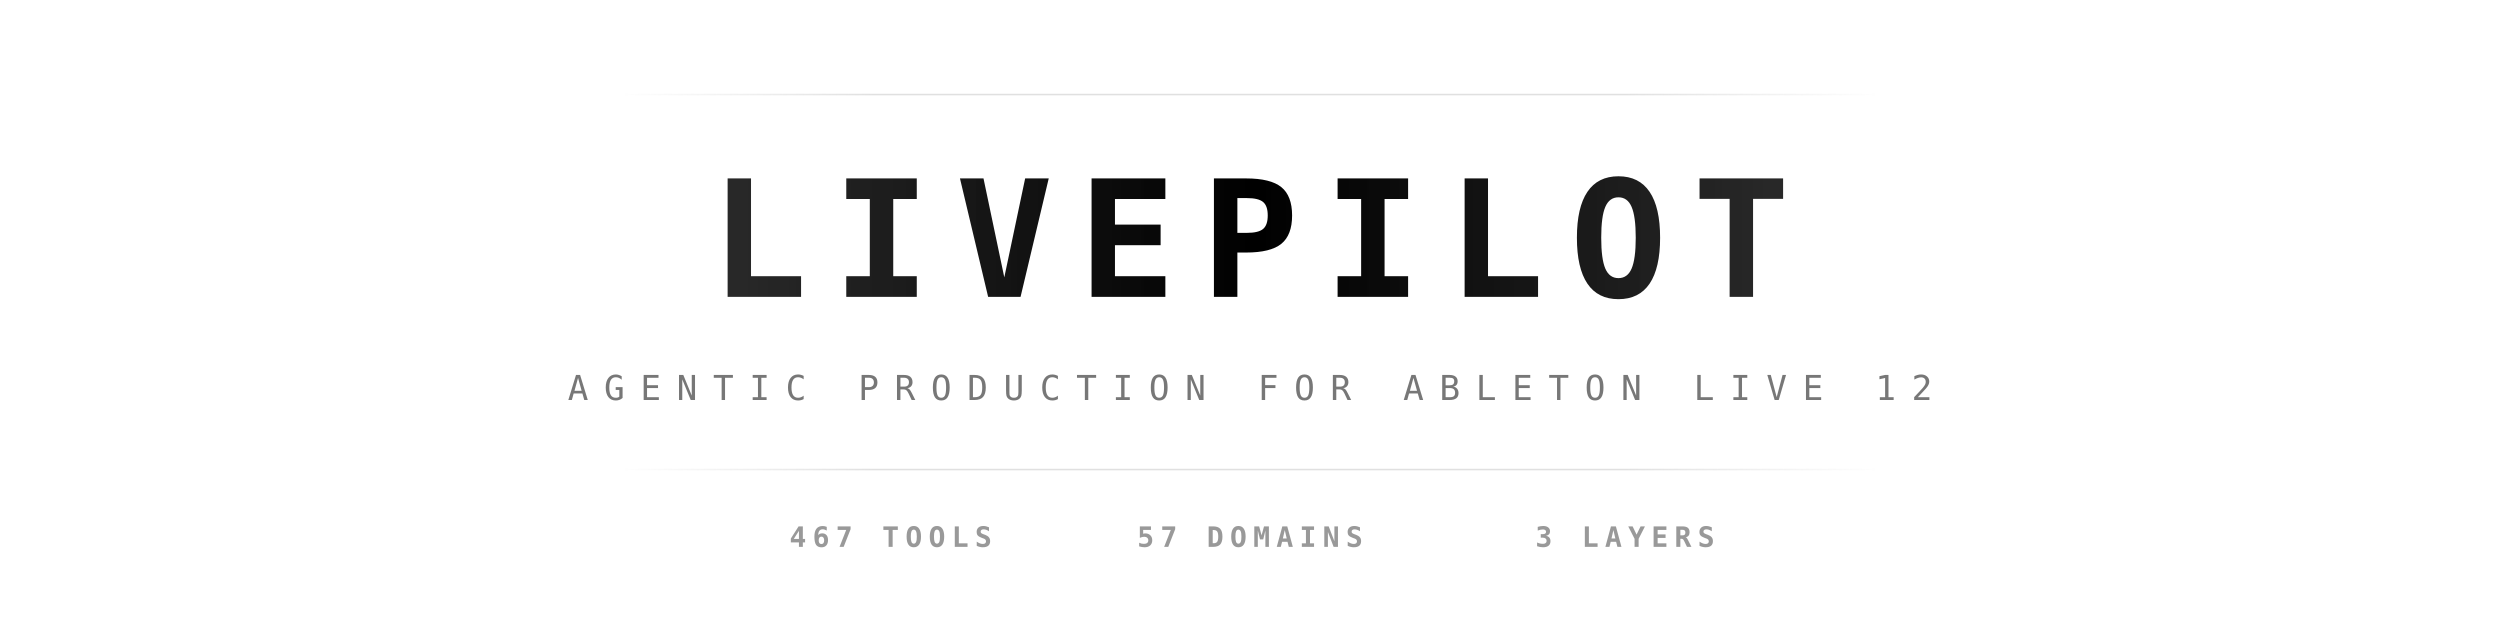
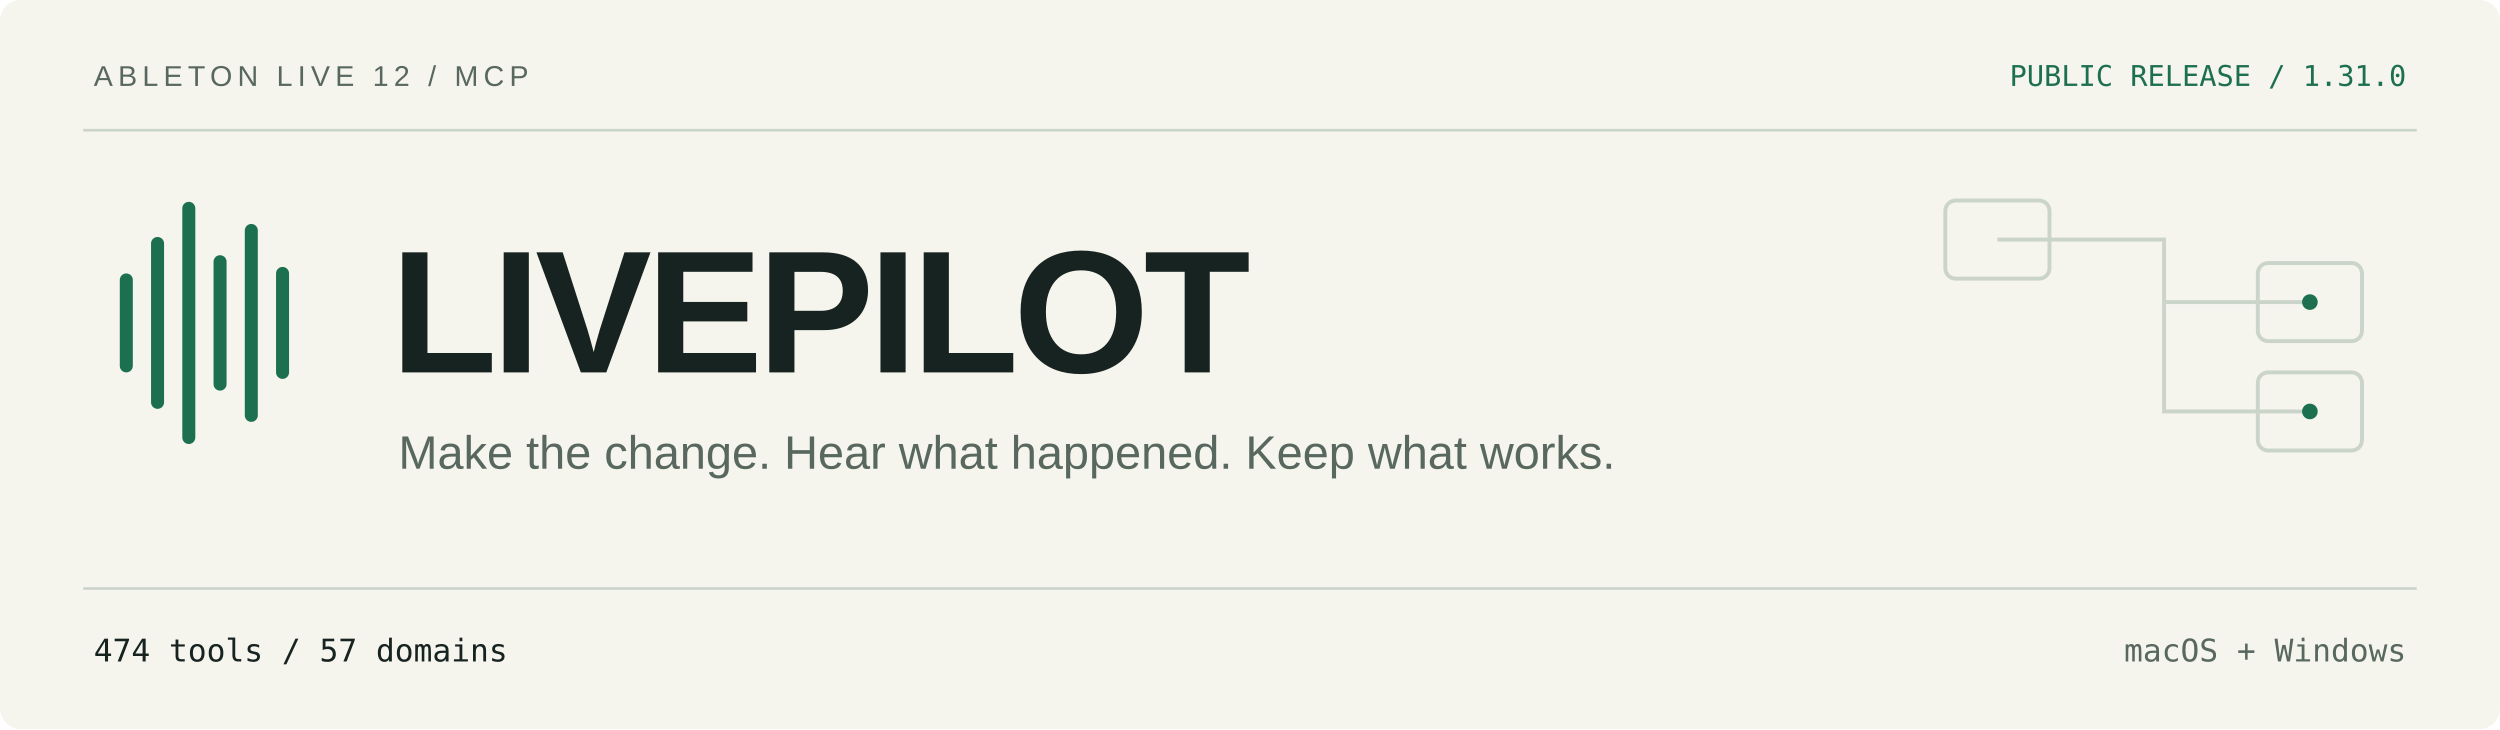
- <svg xmlns="http://www.w3.org/2000/svg" viewBox="0 0 800 200" fill="none">
-   <defs>
-     <linearGradient id="glow" x1="0%" y1="0%" x2="100%" y2="0%">
-       <stop offset="0%" style="stop-color:#111111;stop-opacity:0.9" />
-       <stop offset="50%" style="stop-color:#000000;stop-opacity:1" />
-       <stop offset="100%" style="stop-color:#111111;stop-opacity:0.9" />
-     </linearGradient>
-     <linearGradient id="accent" x1="0%" y1="0%" x2="100%" y2="0%">
-       <stop offset="0%" style="stop-color:#999999;stop-opacity:0" />
-       <stop offset="20%" style="stop-color:#999999;stop-opacity:0.3" />
-       <stop offset="80%" style="stop-color:#999999;stop-opacity:0.3" />
-       <stop offset="100%" style="stop-color:#999999;stop-opacity:0" />
-     </linearGradient>
-   </defs>
-   <rect width="800" height="200" fill="transparent" />
-   <rect x="200" y="30" width="400" height="0.5" fill="url(#accent)" />
-   <text x="400" y="95" text-anchor="middle" font-family="'SF Mono', 'Fira Code', 'Cascadia Code', 'JetBrains Mono', monospace" font-size="52" font-weight="700" letter-spacing="8" fill="url(#glow)">LIVEPILOT</text>
-   <text x="400" y="128" text-anchor="middle" font-family="'SF Mono', 'Fira Code', 'Cascadia Code', monospace" font-size="11" font-weight="400" letter-spacing="5" fill="#777777">AGENTIC PRODUCTION FOR ABLETON LIVE 12</text>
-   <rect x="200" y="150" width="400" height="0.5" fill="url(#accent)" />
-   <text x="285" y="175" text-anchor="middle" font-family="'SF Mono', 'Fira Code', monospace" font-size="9" font-weight="600" letter-spacing="2" fill="#999999">467 TOOLS</text>
-   <text x="400" y="175" text-anchor="middle" font-family="'SF Mono', 'Fira Code', monospace" font-size="9" font-weight="600" letter-spacing="2" fill="#999999">57 DOMAINS</text>
-   <text x="520" y="175" text-anchor="middle" font-family="'SF Mono', 'Fira Code', monospace" font-size="9" font-weight="600" letter-spacing="2" fill="#999999">3 LAYERS</text>
+ <svg xmlns="http://www.w3.org/2000/svg" viewBox="0 0 960 280" role="img" aria-labelledby="title desc">
+   <rect width="960" height="280" rx="8" fill="#f5f4ed" />
+   <path d="M32 50H928 M32 226H928" stroke="#cbd4c9" />
+   <text x="36" y="33" fill="#58685f" font-family="Arial, sans-serif" font-size="11" letter-spacing="2">ABLETON LIVE 12 / MCP</text>
+   <text x="924" y="33" text-anchor="end" fill="#1c704f" font-family="monospace" font-size="11">PUBLIC RELEASE / 1.31.0</text>
+   <rect x="46" y="105.0" width="5" height="38" rx="2.5" fill="#1c704f" />
+   <rect x="58" y="91.0" width="5" height="66" rx="2.5" fill="#1c704f" />
+   <rect x="70" y="77.5" width="5" height="93" rx="2.5" fill="#1c704f" />
+   <rect x="82" y="98.0" width="5" height="52" rx="2.5" fill="#1c704f" />
+   <rect x="94" y="86.0" width="5" height="76" rx="2.5" fill="#1c704f" />
+   <rect x="106" y="102.5" width="5" height="43" rx="2.5" fill="#1c704f" />
+   <text x="150" y="143" fill="#172321" font-family="Arial, sans-serif" font-size="67" font-weight="700" letter-spacing="-2">LIVEPILOT</text>
+   <text x="153" y="180" fill="#58685f" font-family="Arial, sans-serif" font-size="18">Make the change. Hear what happened. Keep what works.</text>
+   <g stroke="#cbd4c9" fill="none" stroke-width="1.5">
+     <path d="M767 92H831V116H887 M831 116V158H887" />
+     <rect x="747" y="77" width="40" height="30" rx="4" />
+     <rect x="867" y="101" width="40" height="30" rx="4" />
+     <rect x="867" y="143" width="40" height="30" rx="4" />
+   </g>
+   <circle cx="887" cy="116" r="3" fill="#1c704f" />
+   <circle cx="887" cy="158" r="3" fill="#1c704f" />
+   <text x="36" y="254" fill="#172321" font-family="monospace" font-size="12">474 tools / 57 domains</text>
+   <text x="924" y="254" text-anchor="end" fill="#58685f" font-family="monospace" font-size="12">macOS + Windows</text>
</svg>
